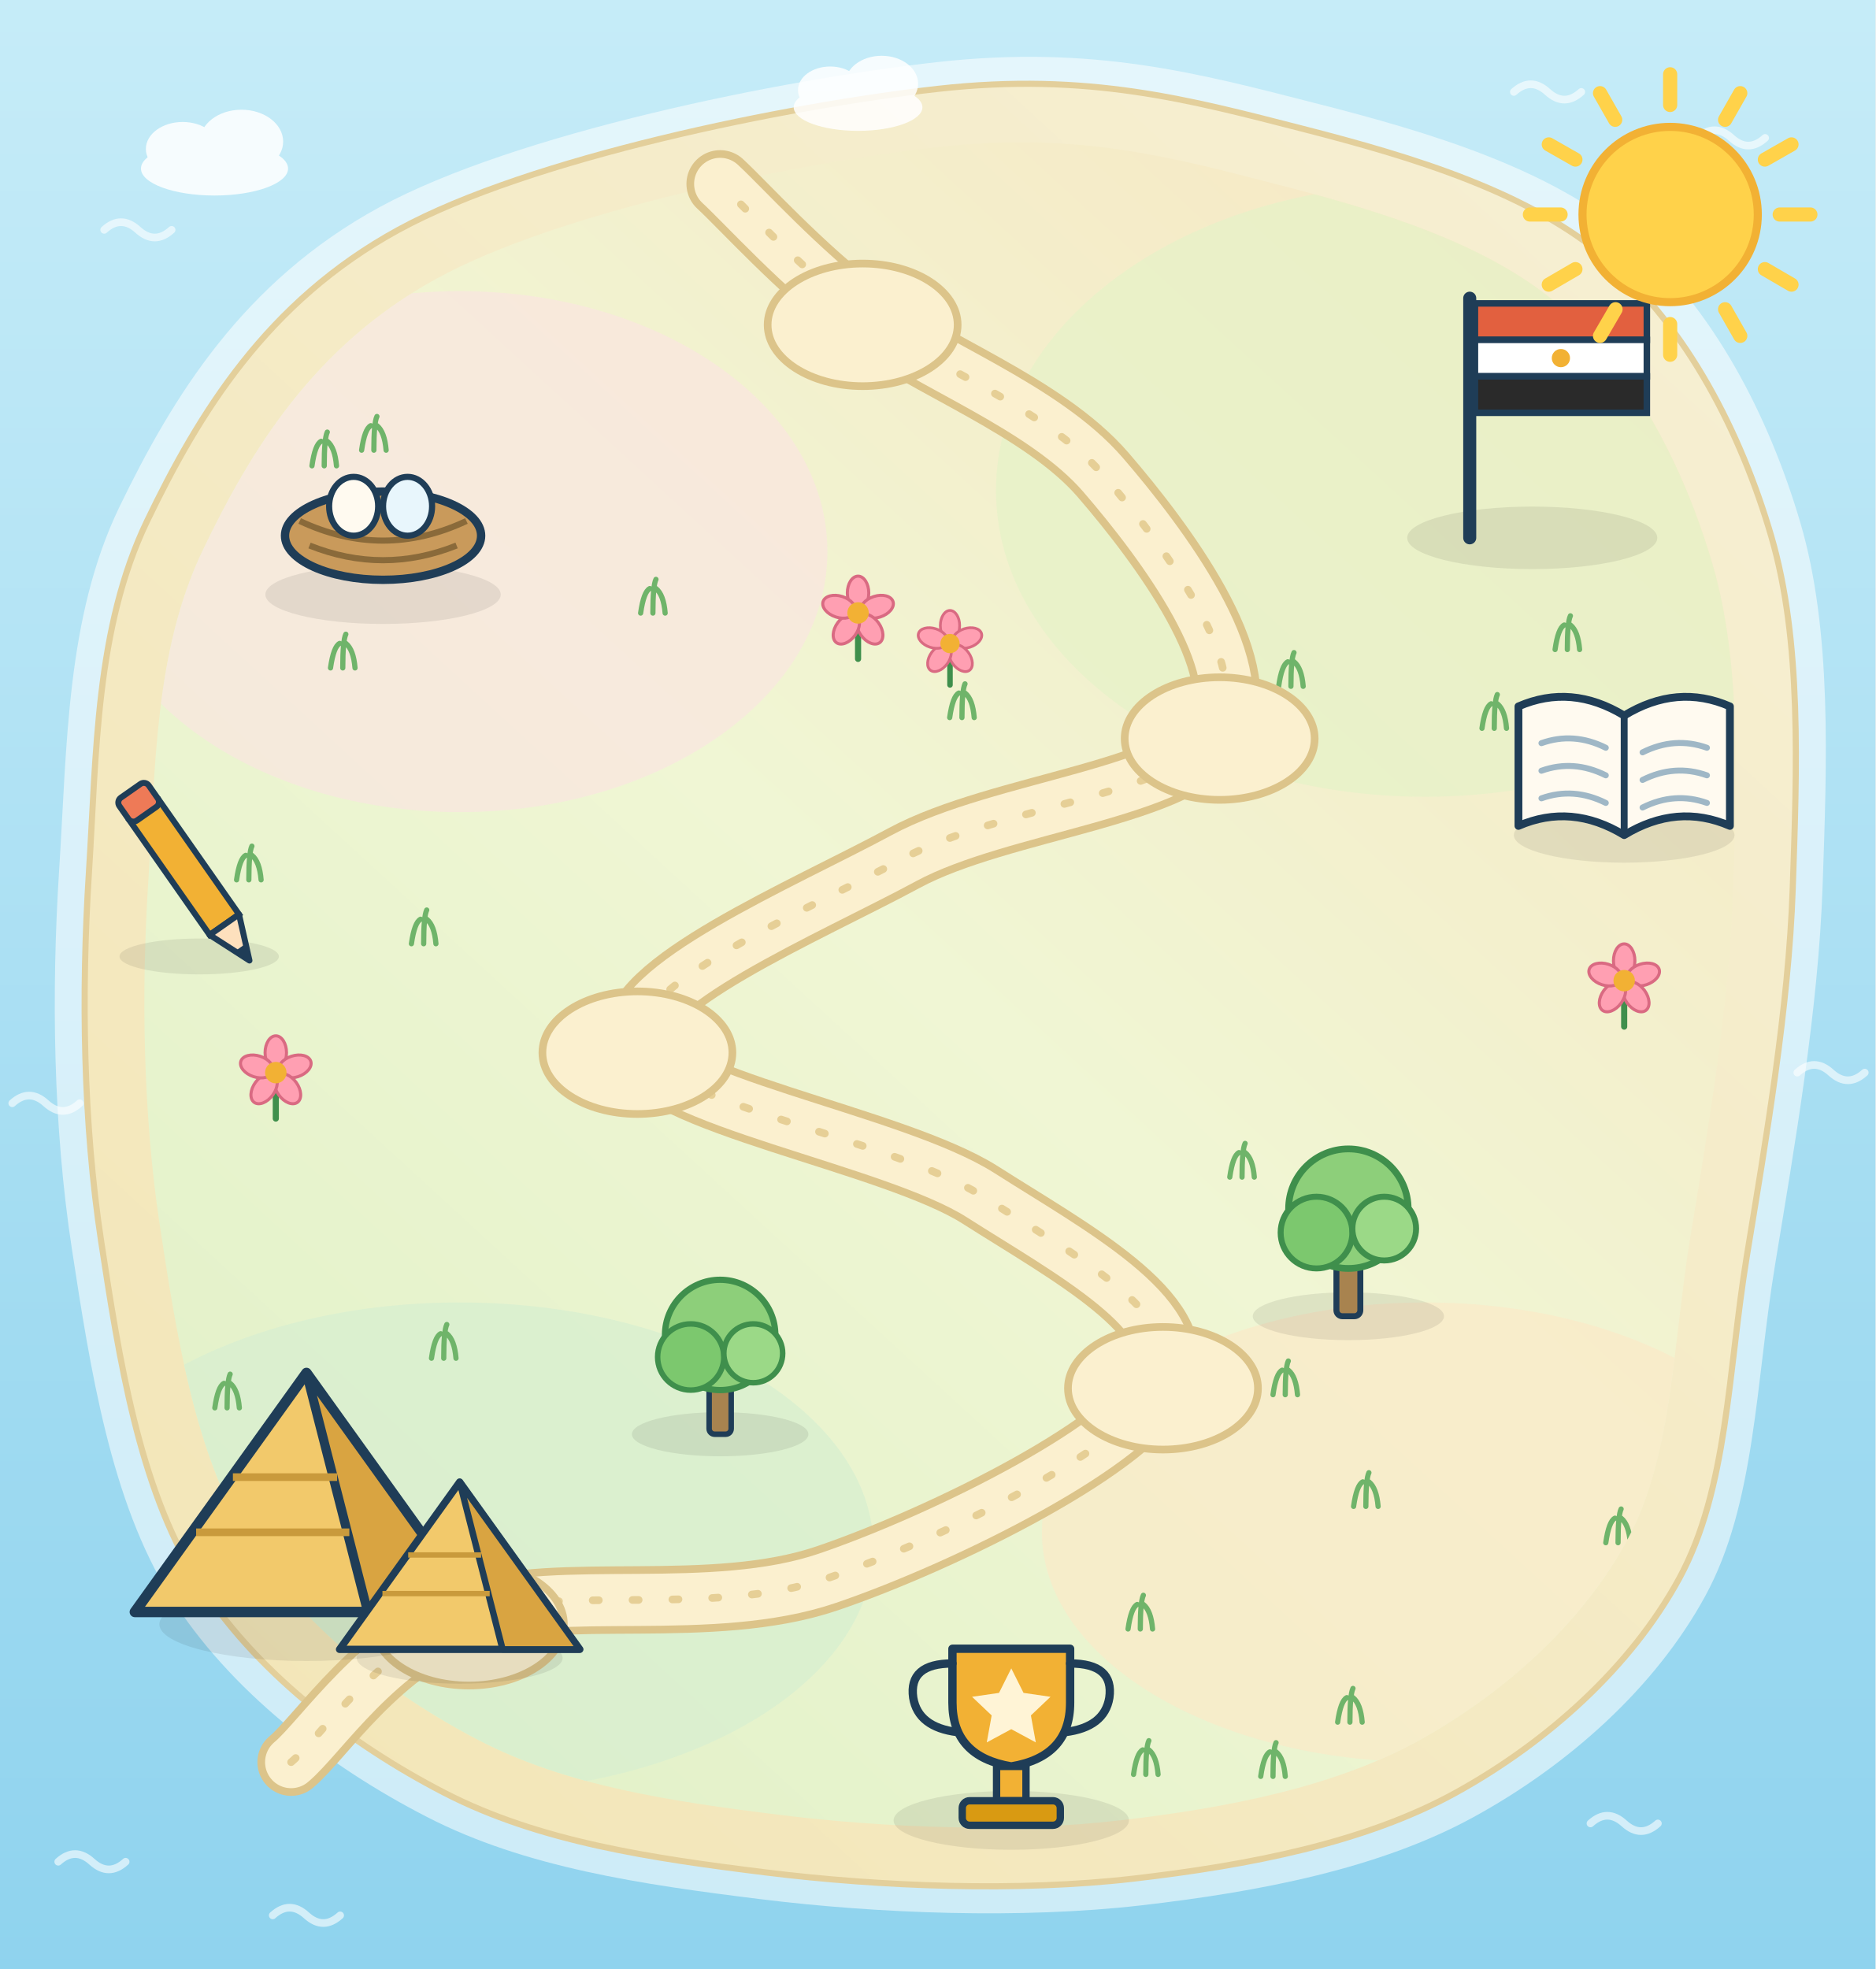
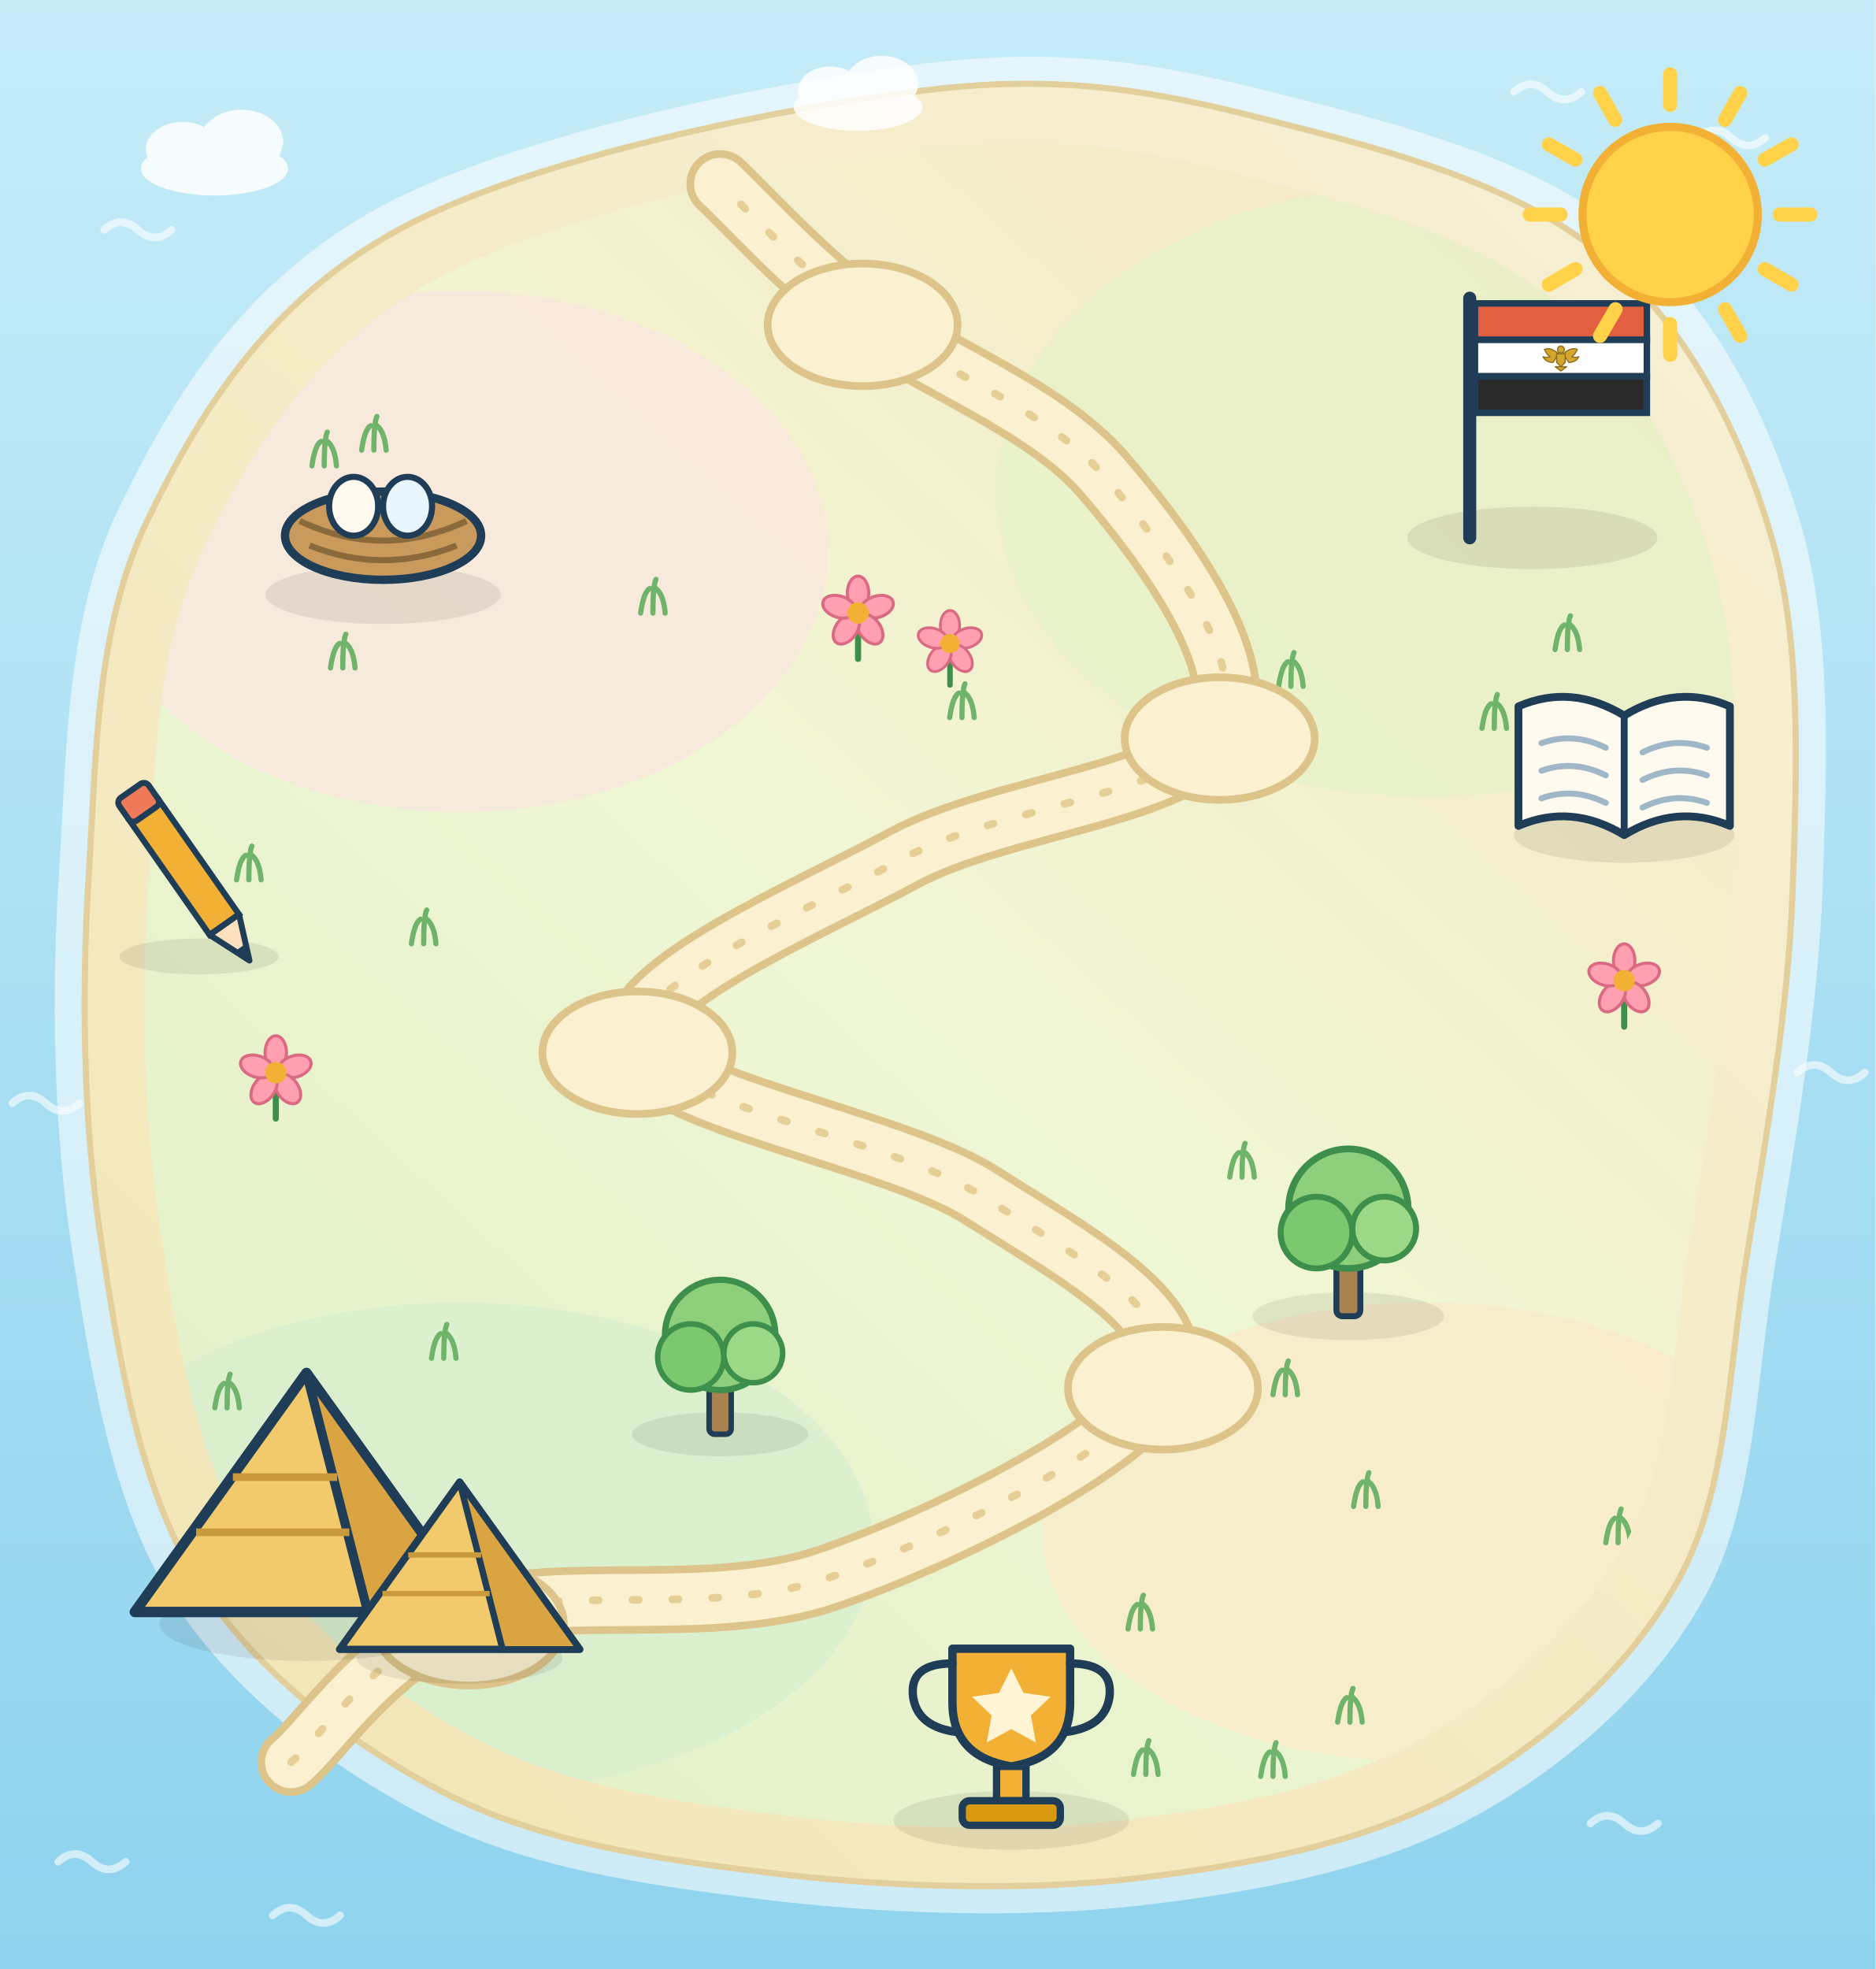
<svg xmlns="http://www.w3.org/2000/svg" viewBox="0 0 1224 1285" width="1224" height="1285">
  <defs>
    <linearGradient id="sea" x1="0" y1="0" x2="0" y2="1">
      <stop offset="0" stop-color="#c6ecf8" />
      <stop offset="1" stop-color="#8fd3ee" />
    </linearGradient>
    <linearGradient id="land" x1=".1" y1=".95" x2=".9" y2=".05">
      <stop offset="0" stop-color="#e1f1c8" />
      <stop offset="0.5" stop-color="#f0f6d4" />
      <stop offset="1" stop-color="#f7e8c4" />
    </linearGradient>
    <linearGradient id="sand" x1=".1" y1=".95" x2=".9" y2=".05">
      <stop offset="0" stop-color="#f3e6b8" />
      <stop offset="1" stop-color="#f6efd2" />
    </linearGradient>
    <clipPath id="landClip">
      <path d="M612 96C703.5 85.7 765.5 102.8 833.3 120.3C901.2 137.7 971.9 159.2 1019.3 200.7C1066.8 242.1 1099.3 305.1 1117.9 369C1136.5 432.9 1133.4 510.8 1130.9 584C1128.5 657.3 1114.5 738.3 1103 808.4C1091.6 878.6 1091.6 950.2 1062.1 1004.8C1032.7 1059.3 981.5 1105.1 926.3 1135.7C871.2 1166.2 800.8 1179.9 731 1188C661.3 1196.1 577.6 1193 507.8 1184.3C438.1 1175.6 370.2 1165.6 312.5 1135.7C254.9 1105.8 196.6 1060.9 161.9 1004.8C127.2 948.7 115.1 870.8 104.2 799.1C93.4 727.4 92.1 647.9 96.8 574.7C101.4 501.4 100.8 425.1 132.1 359.6C163.4 294.2 204.7 225.9 284.6 182C364.6 138 520.6 106.2 612 96Z" />
    </clipPath>
  </defs>
  <rect width="1224" height="1285" fill="url(#sea)" />
  <g fill="none" stroke="#fff" stroke-width="5" stroke-linecap="round" opacity=".6">
    <path d="M68 150q11 -10 22 0t22 0" />
    <path d="M1038 1190q11 -10 22 0t22 0" />
    <path d="M1108 90q11 -10 22 0t22 0" />
    <path d="M38 1215q11 -10 22 0t22 0" />
    <path d="M178 1250q11 -10 22 0t22 0" />
    <path d="M988 60q11 -10 22 0t22 0" />
    <path d="M8 720q11 -10 22 0t22 0" />
    <path d="M1173 700q11 -10 22 0t22 0" />
  </g>
  <path d="M612 40.5C713.8 29.2 782.8 48 858.3 67.3C933.9 86.5 1012.5 110.2 1065.3 155.8C1118.1 201.5 1154.3 270.9 1175 341.2C1195.7 411.6 1192.3 497.5 1189.5 578.1C1186.8 658.8 1171.2 748.1 1158.5 825.3C1145.7 902.6 1145.7 981.6 1112.9 1041.6C1080.2 1101.7 1023.2 1152.2 961.8 1185.8C900.4 1219.5 822.1 1234.6 744.5 1243.5C666.9 1252.4 573.7 1249 496.1 1239.4C418.5 1229.8 342.9 1218.8 278.7 1185.8C214.6 1152.9 149.7 1103.4 111.1 1041.6C72.4 979.8 59 894 46.9 815C34.8 736.1 33.4 648.5 38.6 567.8C43.8 487.2 43.1 403 77.9 330.9C112.8 258.8 158.7 183.7 247.7 135.2C336.7 86.8 510.2 51.8 612 40.5Z" fill="#fff" opacity=".55" />
  <path d="M612 58C710.3 47 777 65.3 850 84C923 102.7 999 125.7 1050 170C1101 214.3 1136 281.7 1156 350C1176 418.3 1172.7 501.7 1170 580C1167.3 658.3 1152.3 745 1140 820C1127.7 895 1127.7 971.7 1096 1030C1064.3 1088.3 1009.3 1137.3 950 1170C890.7 1202.7 815 1217.3 740 1226C665 1234.7 575 1231.3 500 1222C425 1212.7 352 1202 290 1170C228 1138 165.3 1090 128 1030C90.7 970 77.7 886.7 66 810C54.3 733.3 53 648.3 58 570C63 491.7 62.3 410 96 340C129.7 270 174 197 260 150C346 103 513.7 69 612 58Z" fill="url(#sand)" stroke="#e3cf9b" stroke-width="4" />
  <path d="M612 96C703.5 85.7 765.5 102.8 833.3 120.3C901.2 137.7 971.9 159.2 1019.3 200.7C1066.8 242.1 1099.3 305.1 1117.9 369C1136.5 432.9 1133.4 510.8 1130.9 584C1128.5 657.3 1114.5 738.3 1103 808.4C1091.6 878.6 1091.6 950.2 1062.1 1004.8C1032.7 1059.3 981.5 1105.1 926.3 1135.7C871.2 1166.2 800.8 1179.9 731 1188C661.3 1196.1 577.6 1193 507.8 1184.3C438.1 1175.6 370.2 1165.6 312.5 1135.7C254.9 1105.8 196.6 1060.9 161.9 1004.8C127.2 948.7 115.1 870.8 104.2 799.1C93.4 727.4 92.1 647.9 96.8 574.7C101.4 501.4 100.8 425.1 132.1 359.6C163.4 294.2 204.7 225.9 284.6 182C364.6 138 520.6 106.2 612 96Z" fill="url(#land)" />
  <g clip-path="url(#landClip)">
    <ellipse cx="300" cy="1010" rx="270" ry="160" fill="#d8efd0" opacity=".8" />
    <ellipse cx="930" cy="1000" rx="250" ry="150" fill="#fbe9c8" opacity=".7" />
    <ellipse cx="930" cy="320" rx="280" ry="200" fill="#e6f2c8" opacity=".7" />
    <ellipse cx="300" cy="360" rx="240" ry="170" fill="#fbe3e3" opacity=".6" />
    <path d="M82.3 548.8q2 -14 6 -16M90.3 548.8q0 -18 2 -22M98.3 548.8q-1 -12 -6 -16" fill="none" stroke="#6fb46a" stroke-width="3.4" stroke-linecap="round" />
    <path d="M1101 976.8q2 -14 6 -16M1109 976.8q0 -18 2 -22M1117 976.8q-1 -12 -6 -16" fill="none" stroke="#6fb46a" stroke-width="3.4" stroke-linecap="round" />
    <path d="M959.2 1156.4q2 -14 6 -16M967.2 1156.4q0 -18 2 -22M975.2 1156.4q-1 -12 -6 -16" fill="none" stroke="#6fb46a" stroke-width="3.4" stroke-linecap="round" />
    <path d="M1048 1006.8q2 -14 6 -16M1056 1006.8q0 -18 2 -22M1064 1006.8q-1 -12 -6 -16" fill="none" stroke="#6fb46a" stroke-width="3.4" stroke-linecap="round" />
    <path d="M967.2 475.3q2 -14 6 -16M975.2 475.3q0 -18 2 -22M983.2 475.3q-1 -12 -6 -16" fill="none" stroke="#6fb46a" stroke-width="3.4" stroke-linecap="round" />
    <path d="M834.5 447.9q2 -14 6 -16M842.5 447.9q0 -18 2 -22M850.5 447.9q-1 -12 -6 -16" fill="none" stroke="#6fb46a" stroke-width="3.4" stroke-linecap="round" />
    <path d="M154.4 574.2q2 -14 6 -16M162.4 574.2q0 -18 2 -22M170.4 574.2q-1 -12 -6 -16" fill="none" stroke="#6fb46a" stroke-width="3.4" stroke-linecap="round" />
    <path d="M281.6 886.4q2 -14 6 -16M289.6 886.4q0 -18 2 -22M297.6 886.4q-1 -12 -6 -16" fill="none" stroke="#6fb46a" stroke-width="3.4" stroke-linecap="round" />
    <path d="M619.8 468.3q2 -14 6 -16M627.8 468.3q0 -18 2 -22M635.8 468.3q-1 -12 -6 -16" fill="none" stroke="#6fb46a" stroke-width="3.4" stroke-linecap="round" />
    <path d="M830.8 910.2q2 -14 6 -16M838.8 910.2q0 -18 2 -22M846.8 910.2q-1 -12 -6 -16" fill="none" stroke="#6fb46a" stroke-width="3.4" stroke-linecap="round" />
    <path d="M203.6 304q2 -14 6 -16M211.6 304q0 -18 2 -22M219.6 304q-1 -12 -6 -16" fill="none" stroke="#6fb46a" stroke-width="3.4" stroke-linecap="round" />
    <path d="M236 293.8q2 -14 6 -16M244 293.8q0 -18 2 -22M252 293.8q-1 -12 -6 -16" fill="none" stroke="#6fb46a" stroke-width="3.4" stroke-linecap="round" />
    <path d="M802.6 768.2q2 -14 6 -16M810.6 768.2q0 -18 2 -22M818.6 768.2q-1 -12 -6 -16" fill="none" stroke="#6fb46a" stroke-width="3.4" stroke-linecap="round" />
    <path d="M883.4 983.1q2 -14 6 -16M891.4 983.1q0 -18 2 -22M899.4 983.1q-1 -12 -6 -16" fill="none" stroke="#6fb46a" stroke-width="3.4" stroke-linecap="round" />
    <path d="M140.2 918.8q2 -14 6 -16M148.2 918.8q0 -18 2 -22M156.2 918.8q-1 -12 -6 -16" fill="none" stroke="#6fb46a" stroke-width="3.4" stroke-linecap="round" />
    <path d="M418.1 400.1q2 -14 6 -16M426.1 400.1q0 -18 2 -22M434.1 400.1q-1 -12 -6 -16" fill="none" stroke="#6fb46a" stroke-width="3.4" stroke-linecap="round" />
    <path d="M873 1123.9q2 -14 6 -16M881 1123.9q0 -18 2 -22M889 1123.9q-1 -12 -6 -16" fill="none" stroke="#6fb46a" stroke-width="3.4" stroke-linecap="round" />
    <path d="M268.5 615.9q2 -14 6 -16M276.5 615.9q0 -18 2 -22M284.5 615.9q-1 -12 -6 -16" fill="none" stroke="#6fb46a" stroke-width="3.4" stroke-linecap="round" />
    <path d="M1057.7 153.3q2 -14 6 -16M1065.7 153.3q0 -18 2 -22M1073.7 153.3q-1 -12 -6 -16" fill="none" stroke="#6fb46a" stroke-width="3.4" stroke-linecap="round" />
    <path d="M739.8 1158q2 -14 6 -16M747.8 1158q0 -18 2 -22M755.8 1158q-1 -12 -6 -16" fill="none" stroke="#6fb46a" stroke-width="3.4" stroke-linecap="round" />
    <path d="M215.7 435.9q2 -14 6 -16M223.7 435.9q0 -18 2 -22M231.7 435.9q-1 -12 -6 -16" fill="none" stroke="#6fb46a" stroke-width="3.4" stroke-linecap="round" />
    <path d="M736.2 1063.1q2 -14 6 -16M744.2 1063.1q0 -18 2 -22M752.2 1063.1q-1 -12 -6 -16" fill="none" stroke="#6fb46a" stroke-width="3.4" stroke-linecap="round" />
    <path d="M822.8 1159.3q2 -14 6 -16M830.8 1159.3q0 -18 2 -22M838.8 1159.3q-1 -12 -6 -16" fill="none" stroke="#6fb46a" stroke-width="3.4" stroke-linecap="round" />
    <path d="M1014.9 423.9q2 -14 6 -16M1022.9 423.9q0 -18 2 -22M1030.9 423.9q-1 -12 -6 -16" fill="none" stroke="#6fb46a" stroke-width="3.4" stroke-linecap="round" />
    <path d="M270.4 1068.6q2 -14 6 -16M278.4 1068.6q0 -18 2 -22M286.4 1068.6q-1 -12 -6 -16" fill="none" stroke="#6fb46a" stroke-width="3.4" stroke-linecap="round" />
    <path d="M525.3 750.5q2 -14 6 -16M533.3 750.5q0 -18 2 -22M541.3 750.5q-1 -12 -6 -16" fill="none" stroke="#6fb46a" stroke-width="3.4" stroke-linecap="round" />
  </g>
  <path d="M190 1150C209.3 1134 247.7 1074 306 1054C364.3 1034 464.5 1055.7 540 1030C615.5 1004.3 742.3 941.7 759 900C775.7 858.3 697.2 816.5 640 780C582.8 743.5 424.3 717.7 416 681C407.7 644.3 526.7 594.2 590 560C653.3 525.8 774.3 517.7 796 476C817.7 434.3 758.8 355 720 310C681.2 265 604.7 237.7 563 206C521.3 174.3 485.5 134.3 470 120" fill="none" stroke="#dcc48a" stroke-width="44" stroke-linecap="round" />
  <path d="M190 1150C209.3 1134 247.7 1074 306 1054C364.3 1034 464.5 1055.7 540 1030C615.5 1004.3 742.3 941.7 759 900C775.7 858.3 697.2 816.5 640 780C582.8 743.5 424.3 717.7 416 681C407.7 644.3 526.7 594.2 590 560C653.3 525.8 774.3 517.7 796 476C817.7 434.3 758.8 355 720 310C681.2 265 604.7 237.7 563 206C521.3 174.3 485.5 134.3 470 120" fill="none" stroke="#fbf0cf" stroke-width="34" stroke-linecap="round" />
  <path d="M190 1150C209.3 1134 247.7 1074 306 1054C364.3 1034 464.5 1055.7 540 1030C615.5 1004.3 742.3 941.7 759 900C775.7 858.3 697.2 816.5 640 780C582.8 743.5 424.3 717.7 416 681C407.7 644.3 526.7 594.2 590 560C653.3 525.8 774.3 517.7 796 476C817.7 434.3 758.8 355 720 310C681.2 265 604.7 237.7 563 206C521.3 174.3 485.5 134.3 470 120" fill="none" stroke="#e6cf96" stroke-width="5" stroke-linecap="round" stroke-dasharray="4 22" />
  <ellipse cx="306" cy="1060" rx="62" ry="40" fill="#fbf0cf" stroke="#dcc48a" stroke-width="5" />
  <ellipse cx="759" cy="906" rx="62" ry="40" fill="#fbf0cf" stroke="#dcc48a" stroke-width="5" />
  <ellipse cx="416" cy="687" rx="62" ry="40" fill="#fbf0cf" stroke="#dcc48a" stroke-width="5" />
  <ellipse cx="796" cy="482" rx="62" ry="40" fill="#fbf0cf" stroke="#dcc48a" stroke-width="5" />
  <ellipse cx="563" cy="212" rx="62" ry="40" fill="#fbf0cf" stroke="#dcc48a" stroke-width="5" />
  <g transform="translate(200 1000) scale(2)">
    <ellipse cy="30" rx="48" ry="12" fill="#000" opacity=".08" />
    <path d="M-56 26l56 -78l56 78z" fill="#f2c96b" stroke="#1f3d57" stroke-width="3.4" stroke-linejoin="round" />
    <path d="M0 -52l20 78h36z" fill="#d9a441" stroke="#1f3d57" stroke-width="3" stroke-linejoin="round" />
    <path d="M-36 0h50M-24 -18h34" stroke="#c99a3c" stroke-width="2.5" />
  </g>
  <g transform="translate(300 1040) scale(1.4)">
    <ellipse cy="30" rx="48" ry="12" fill="#000" opacity=".08" />
    <path d="M-56 26l56 -78l56 78z" fill="#f2c96b" stroke="#1f3d57" stroke-width="3.4" stroke-linejoin="round" />
    <path d="M0 -52l20 78h36z" fill="#d9a441" stroke="#1f3d57" stroke-width="3" stroke-linejoin="round" />
    <path d="M-36 0h50M-24 -18h34" stroke="#c99a3c" stroke-width="2.5" />
  </g>
  <g transform="translate(1000 300) scale(1.7)">
    <ellipse cy="30" rx="48" ry="12" fill="#000" opacity=".08" />
    <path d="M-24 30v-92" stroke="#1f3d57" stroke-width="5" stroke-linecap="round" />
    <rect x="-22" y="-60" width="66" height="14" fill="#e2603f" stroke="#1f3d57" stroke-width="2.5" />
    <rect x="-22" y="-46" width="66" height="14" fill="#fff" stroke="#1f3d57" stroke-width="2.5" />
    <rect x="-22" y="-32" width="66" height="14" fill="#2a2a2a" stroke="#1f3d57" stroke-width="2.5" />
-     <circle cx="11" cy="-39" r="3.5" fill="#f2b134" />
+     <g transform="translate(11 -39) scale(.55)" fill="#d4a72c" stroke="#8a6a1a" stroke-width=".8" stroke-linejoin="round">
+       <path d="M-1.5 -3q-6 -5 -10 -3q2 4 4 5q-3 1 -5 0q2 4 7 4z" />
+       <path d="M1.5 -3q6 -5 10 -3q-2 4 -4 5q3 1 5 0q-2 4 -7 4z" />
+       <path d="M-3 -3h6v6l-3 3l-3 -3z" />
+       <circle cy="-6" r="2.4" />
+       <path d="M-4 6l4 3l4 -3z" />
+     </g>
  </g>
  <g transform="translate(250 340) scale(1.6)">
    <ellipse cy="30" rx="48" ry="12" fill="#000" opacity=".08" />
    <ellipse cy="6" rx="40" ry="18" fill="#c99a5b" stroke="#1f3d57" stroke-width="3.4" />
    <path d="M-34 0q34 16 68 0M-30 10q30 12 60 0" fill="none" stroke="#8a6a3a" stroke-width="2.5" />
    <ellipse cx="-12" cy="-6" rx="10" ry="12" fill="#fffaf0" stroke="#1f3d57" stroke-width="2.5" />
    <ellipse cx="10" cy="-6" rx="10" ry="12" fill="#e8f6fc" stroke="#1f3d57" stroke-width="2.5" />
  </g>
  <g transform="translate(660 1140) scale(1.6)">
    <ellipse cy="30" rx="48" ry="12" fill="#000" opacity=".08" />
    <path d="M-24 -40h48v22q0 22 -24 26q-24 -4 -24 -26z" fill="#f2b134" stroke="#1f3d57" stroke-width="3.4" stroke-linejoin="round" />
    <path d="M-24 -34q-18 0 -16 14q2 12 18 14M24 -34q18 0 16 14q-2 12 -18 14" fill="none" stroke="#1f3d57" stroke-width="3.4" stroke-linecap="round" />
    <rect x="-6" y="8" width="12" height="14" fill="#f2b134" stroke="#1f3d57" stroke-width="3" />
    <rect x="-20" y="22" width="40" height="10" rx="3" fill="#d99a12" stroke="#1f3d57" stroke-width="3" />
    <path d="M0 -32l5 10l11 1.6l-8 7.6l2 11l-10 -5.4l-10 5.4l2 -11l-8 -7.6l11 -1.6z" fill="#fff4d6" />
  </g>
  <g transform="translate(1060 500) scale(1.5)">
    <ellipse cy="30" rx="48" ry="12" fill="#000" opacity=".08" />
    <path d="M-46 -26q23 -10 46 4q23 -14 46 -4v52q-23 -10 -46 4q-23 -14 -46 -4z" fill="#fffaf0" stroke="#1f3d57" stroke-width="3.4" stroke-linejoin="round" />
    <path d="M0 -22v52" stroke="#1f3d57" stroke-width="3" />
    <path d="M-36 -10q14 -5 28 2M-36 2q14 -5 28 2M-36 14q14 -5 28 2M8 -6q14 -7 28 -2M8 6q14 -7 28 -2M8 18q14 -7 28 -2" fill="none" stroke="#9fb7c6" stroke-width="2.6" stroke-linecap="round" />
  </g>
  <g transform="translate(130 580) scale(1.3)">
    <ellipse cy="34" rx="40" ry="9" fill="#000" opacity=".08" />
    <g transform="rotate(-35)">
      <rect x="-9" y="-48" width="18" height="70" fill="#f2b134" stroke="#1f3d57" stroke-width="3" />
      <path d="M-9 22h18l-9 22z" fill="#fde0bd" stroke="#1f3d57" stroke-width="3" stroke-linejoin="round" />
      <path d="M-3.5 36h7l-3.5 8z" fill="#1f3d57" />
      <rect x="-9" y="-60" width="18" height="14" rx="3" fill="#ee7a57" stroke="#1f3d57" stroke-width="3" />
    </g>
  </g>
  <g transform="translate(470 900) scale(1.2)">
    <ellipse cy="30" rx="48" ry="12" fill="#000" opacity=".08" />
    <rect x="-6" y="-8" width="12" height="38" rx="3" fill="#a8834f" stroke="#1f3d57" stroke-width="3" />
    <circle cy="-24" r="30" fill="#8dcf7a" stroke="#3f8f4c" stroke-width="3.4" />
    <circle cx="-16" cy="-12" r="18" fill="#7cc86e" stroke="#3f8f4c" stroke-width="3" />
    <circle cx="18" cy="-14" r="16" fill="#9bd987" stroke="#3f8f4c" stroke-width="3" />
  </g>
  <g transform="translate(880 820) scale(1.3)">
    <ellipse cy="30" rx="48" ry="12" fill="#000" opacity=".08" />
    <rect x="-6" y="-8" width="12" height="38" rx="3" fill="#a8834f" stroke="#1f3d57" stroke-width="3" />
    <circle cy="-24" r="30" fill="#8dcf7a" stroke="#3f8f4c" stroke-width="3.4" />
    <circle cx="-16" cy="-12" r="18" fill="#7cc86e" stroke="#3f8f4c" stroke-width="3" />
    <circle cx="18" cy="-14" r="16" fill="#9bd987" stroke="#3f8f4c" stroke-width="3" />
  </g>
  <g transform="translate(560 400) scale(1)">
    <path d="M0 0v30" stroke="#3f8f4c" stroke-width="4" stroke-linecap="round" />
    <ellipse cy="-13" rx="7" ry="11" transform="rotate(0)" fill="#ff9fb2" stroke="#d96a82" stroke-width="2" />
    <ellipse cy="-13" rx="7" ry="11" transform="rotate(72)" fill="#ff9fb2" stroke="#d96a82" stroke-width="2" />
    <ellipse cy="-13" rx="7" ry="11" transform="rotate(144)" fill="#ff9fb2" stroke="#d96a82" stroke-width="2" />
    <ellipse cy="-13" rx="7" ry="11" transform="rotate(216)" fill="#ff9fb2" stroke="#d96a82" stroke-width="2" />
    <ellipse cy="-13" rx="7" ry="11" transform="rotate(288)" fill="#ff9fb2" stroke="#d96a82" stroke-width="2" />
    <circle r="7" fill="#f2b134" />
  </g>
  <g transform="translate(620 420) scale(0.9)">
    <path d="M0 0v30" stroke="#3f8f4c" stroke-width="4" stroke-linecap="round" />
    <ellipse cy="-13" rx="7" ry="11" transform="rotate(0)" fill="#ff9fb2" stroke="#d96a82" stroke-width="2" />
    <ellipse cy="-13" rx="7" ry="11" transform="rotate(72)" fill="#ff9fb2" stroke="#d96a82" stroke-width="2" />
    <ellipse cy="-13" rx="7" ry="11" transform="rotate(144)" fill="#ff9fb2" stroke="#d96a82" stroke-width="2" />
    <ellipse cy="-13" rx="7" ry="11" transform="rotate(216)" fill="#ff9fb2" stroke="#d96a82" stroke-width="2" />
    <ellipse cy="-13" rx="7" ry="11" transform="rotate(288)" fill="#ff9fb2" stroke="#d96a82" stroke-width="2" />
    <circle r="7" fill="#f2b134" />
  </g>
  <g transform="translate(180 700) scale(1)">
    <path d="M0 0v30" stroke="#3f8f4c" stroke-width="4" stroke-linecap="round" />
    <ellipse cy="-13" rx="7" ry="11" transform="rotate(0)" fill="#ff9fb2" stroke="#d96a82" stroke-width="2" />
    <ellipse cy="-13" rx="7" ry="11" transform="rotate(72)" fill="#ff9fb2" stroke="#d96a82" stroke-width="2" />
    <ellipse cy="-13" rx="7" ry="11" transform="rotate(144)" fill="#ff9fb2" stroke="#d96a82" stroke-width="2" />
    <ellipse cy="-13" rx="7" ry="11" transform="rotate(216)" fill="#ff9fb2" stroke="#d96a82" stroke-width="2" />
    <ellipse cy="-13" rx="7" ry="11" transform="rotate(288)" fill="#ff9fb2" stroke="#d96a82" stroke-width="2" />
    <circle r="7" fill="#f2b134" />
  </g>
  <g transform="translate(1060 640) scale(1)">
    <path d="M0 0v30" stroke="#3f8f4c" stroke-width="4" stroke-linecap="round" />
    <ellipse cy="-13" rx="7" ry="11" transform="rotate(0)" fill="#ff9fb2" stroke="#d96a82" stroke-width="2" />
    <ellipse cy="-13" rx="7" ry="11" transform="rotate(72)" fill="#ff9fb2" stroke="#d96a82" stroke-width="2" />
    <ellipse cy="-13" rx="7" ry="11" transform="rotate(144)" fill="#ff9fb2" stroke="#d96a82" stroke-width="2" />
    <ellipse cy="-13" rx="7" ry="11" transform="rotate(216)" fill="#ff9fb2" stroke="#d96a82" stroke-width="2" />
    <ellipse cy="-13" rx="7" ry="11" transform="rotate(288)" fill="#ff9fb2" stroke="#d96a82" stroke-width="2" />
    <circle r="7" fill="#f2b134" />
  </g>
  <g transform="translate(1090 140) scale(2.2)">
    <path d="M32.5 0L41.6 0M28.1 16.2L36 20.8M16.3 28.1L20.8 36M0 32.5L0 41.6M-16.2 28.1L-20.8 36M-28.1 16.2L-36 20.8M-32.5 0L-41.6 0M-28.1 -16.3L-36 -20.8M-16.3 -28.1L-20.8 -36M0 -32.5L0 -41.6M16.3 -28.1L20.8 -36M28.1 -16.3L36 -20.8" stroke="#ffd24a" stroke-width="4.2" stroke-linecap="round" />
    <circle r="26" fill="#ffd24a" stroke="#f2b134" stroke-width="2.4" />
  </g>
  <g transform="translate(140 110) scale(0.8)" fill="#fff" opacity="0.85">
    <ellipse cx="0" cy="0" rx="60" ry="22" />
    <ellipse cx="-26" cy="-16" rx="30" ry="22" />
    <ellipse cx="22" cy="-22" rx="34" ry="26" />
  </g>
  <g transform="translate(560 70) scale(0.7)" fill="#fff" opacity="0.85">
    <ellipse cx="0" cy="0" rx="60" ry="22" />
    <ellipse cx="-26" cy="-16" rx="30" ry="22" />
    <ellipse cx="22" cy="-22" rx="34" ry="26" />
  </g>
</svg>
